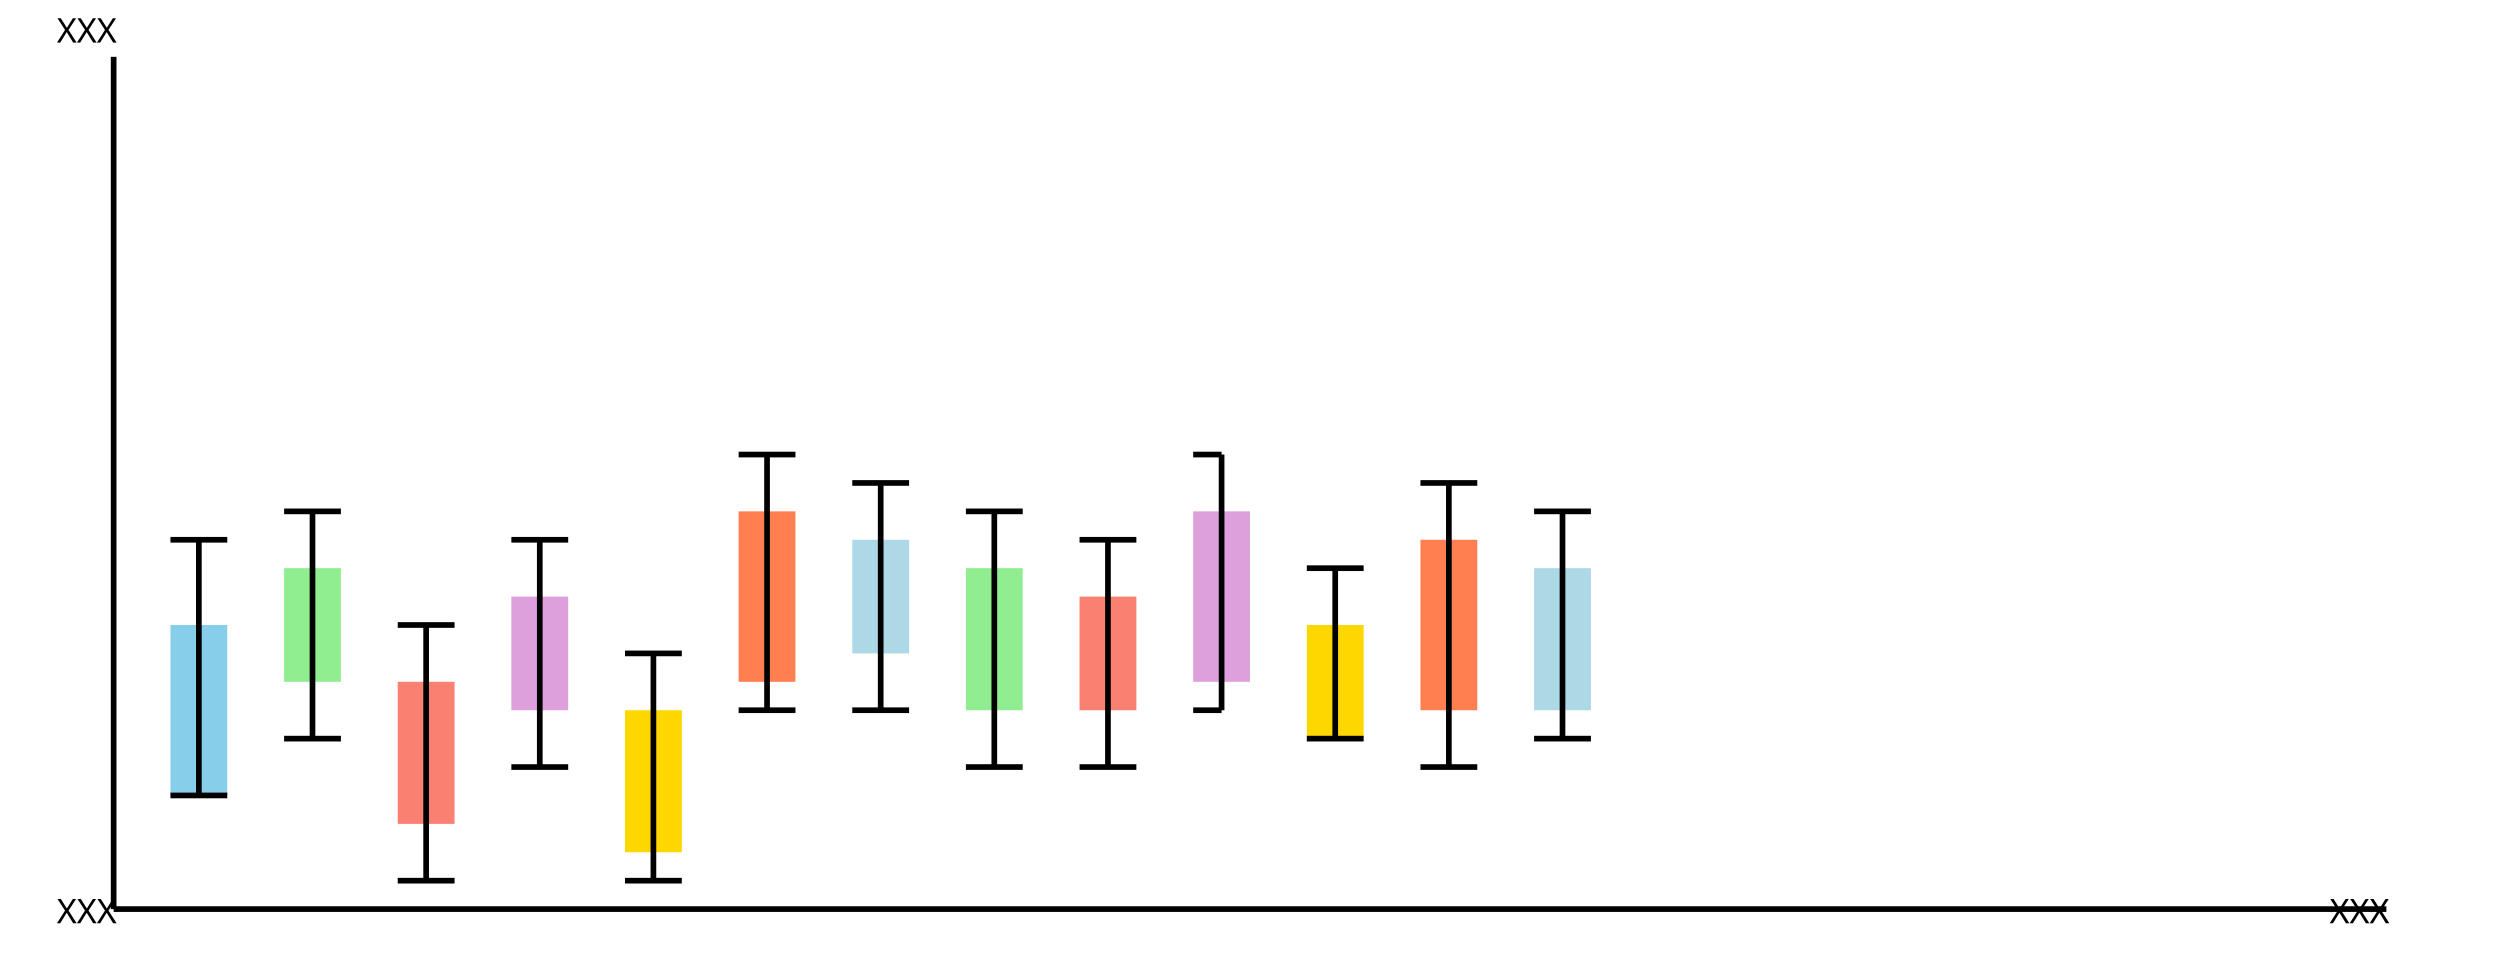
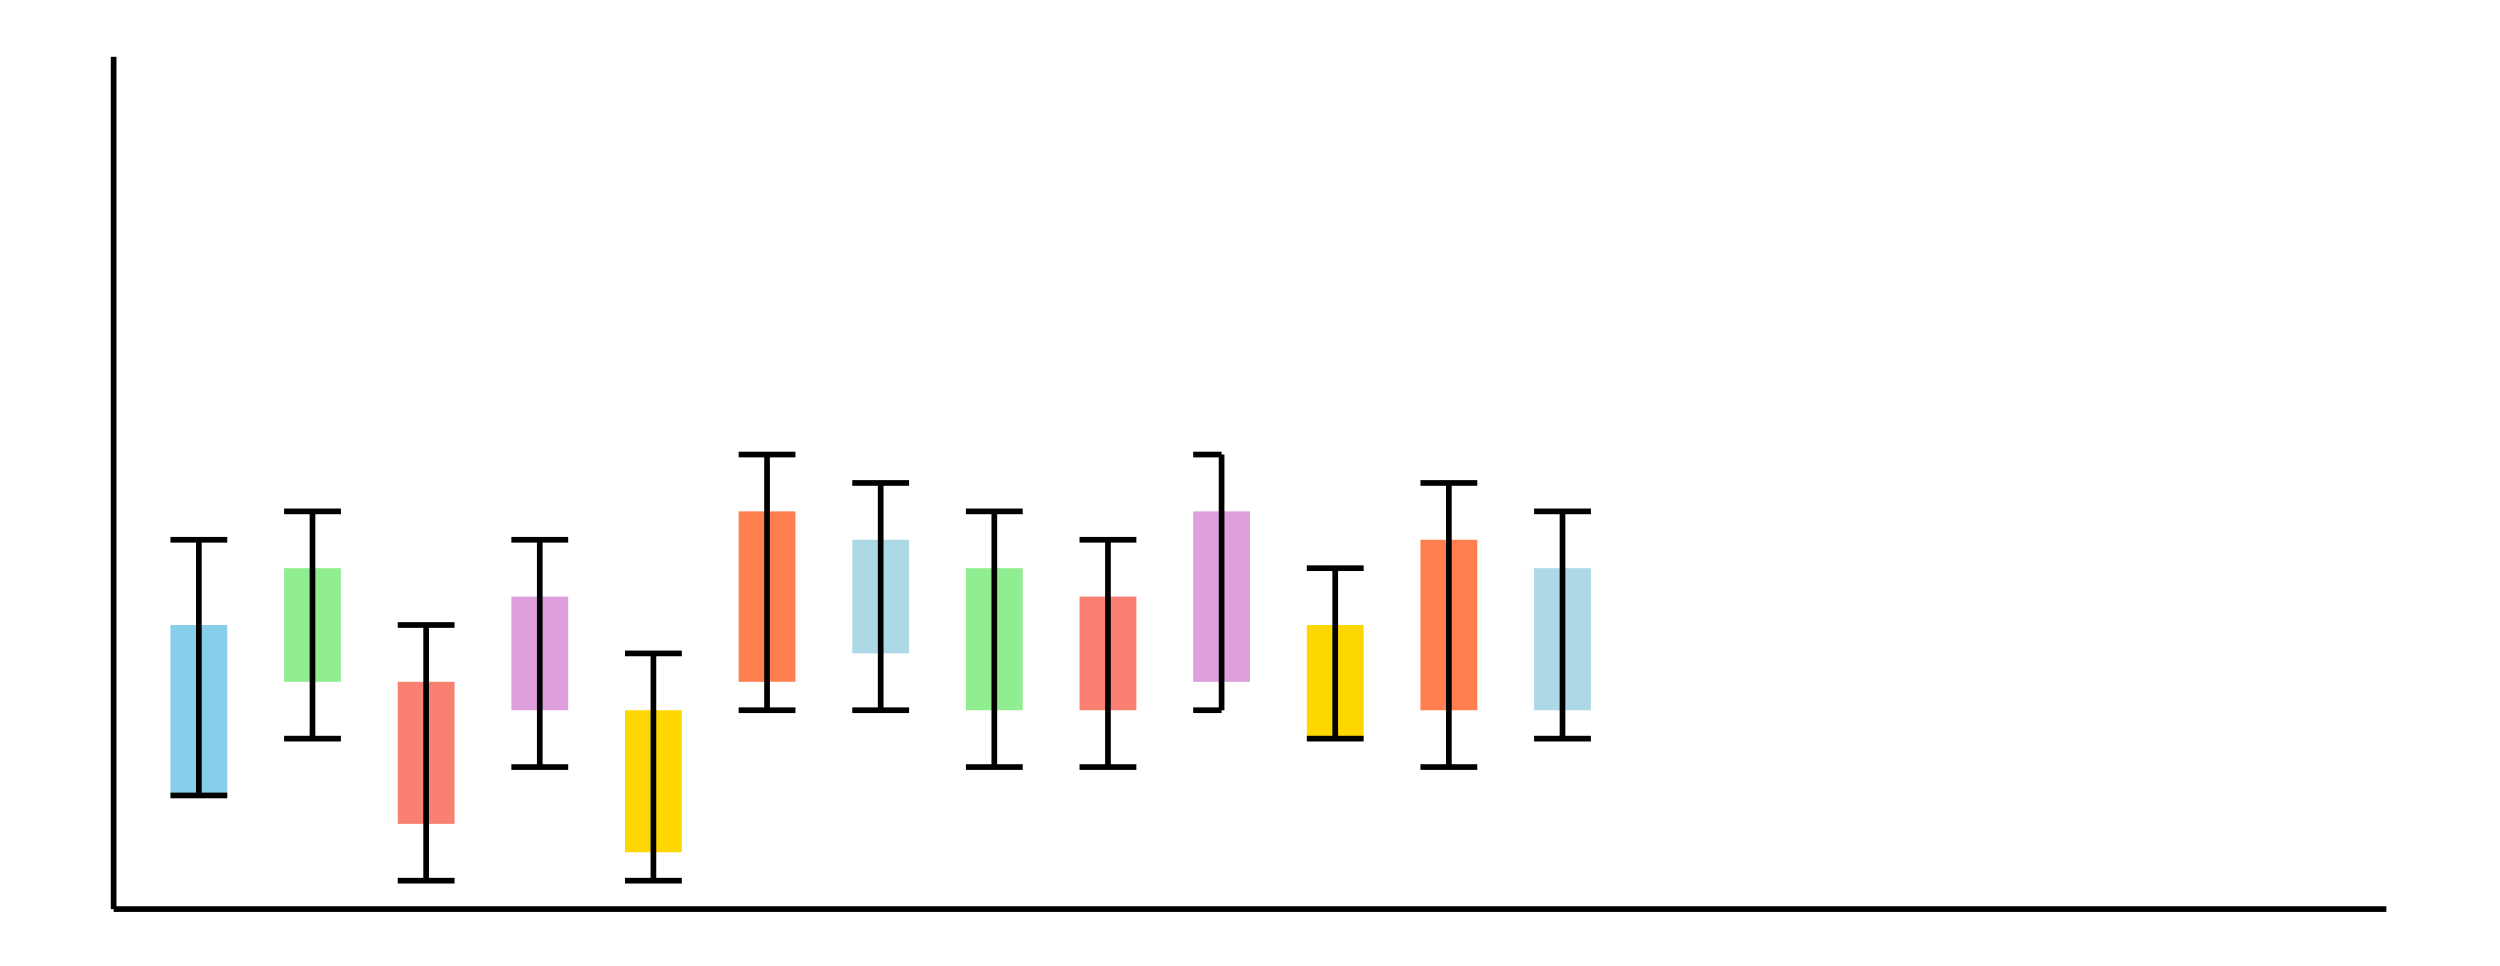
<svg xmlns="http://www.w3.org/2000/svg" width="880" height="340" viewBox="-440,-170,880,340" style="max-width: 100%; height: auto; font: 10px sans-serif;">
  <line x1="-400" y1="150" x2="400" y2="150" stroke="black" stroke-width="2" id="line_40" />
  <line x1="-400" y1="150" x2="-400" y2="-150" stroke="black" stroke-width="2" id="line_39" />
  <rect x="-380" y="50" width="20" height="60" fill="skyblue" id="rect_12" />
  <line x1="-370" y1="20" x2="-370" y2="110" stroke="black" stroke-width="2" id="line_38" />
  <line x1="-380" y1="20" x2="-360" y2="20" stroke="black" stroke-width="2" id="line_37" />
  <line x1="-380" y1="110" x2="-360" y2="110" stroke="black" stroke-width="2" id="line_36" />
  <rect x="-340" y="30" width="20" height="40" fill="lightgreen" id="rect_11" />
  <line x1="-330" y1="10" x2="-330" y2="90" stroke="black" stroke-width="2" id="line_35" />
  <line x1="-340" y1="10" x2="-320" y2="10" stroke="black" stroke-width="2" id="line_34" />
  <line x1="-340" y1="90" x2="-320" y2="90" stroke="black" stroke-width="2" id="line_33" />
  <rect x="-300" y="70" width="20" height="50" fill="salmon" id="rect_10" />
  <line x1="-290" y1="50" x2="-290" y2="140" stroke="black" stroke-width="2" id="line_32" />
  <line x1="-300" y1="50" x2="-280" y2="50" stroke="black" stroke-width="2" id="line_31" />
  <line x1="-300" y1="140" x2="-280" y2="140" stroke="black" stroke-width="2" id="line_30" />
  <rect x="-260" y="40" width="20" height="40" fill="plum" id="rect_9" />
  <line x1="-250" y1="20" x2="-250" y2="100" stroke="black" stroke-width="2" id="line_29" />
  <line x1="-260" y1="20" x2="-240" y2="20" stroke="black" stroke-width="2" id="line_28" />
  <line x1="-260" y1="100" x2="-240" y2="100" stroke="black" stroke-width="2" id="line_27" />
  <rect x="-220" y="80" width="20" height="50" fill="gold" id="rect_8" />
  <line x1="-210" y1="60" x2="-210" y2="140" stroke="black" stroke-width="2" id="line_26" />
  <line x1="-220" y1="60" x2="-200" y2="60" stroke="black" stroke-width="2" id="line_25" />
  <line x1="-220" y1="140" x2="-200" y2="140" stroke="black" stroke-width="2" id="line_24" />
  <rect x="-180" y="10" width="20" height="60" fill="coral" id="rect_7" />
  <line x1="-170" y1="-10" x2="-170" y2="80" stroke="black" stroke-width="2" id="line_23" />
  <line x1="-180" y1="-10" x2="-160" y2="-10" stroke="black" stroke-width="2" id="line_22" />
  <line x1="-180" y1="80" x2="-160" y2="80" stroke="black" stroke-width="2" id="line_21" />
  <rect x="-140" y="20" width="20" height="40" fill="lightblue" id="rect_6" />
  <line x1="-130" y1="0" x2="-130" y2="80" stroke="black" stroke-width="2" id="line_20" />
  <line x1="-140" y1="0" x2="-120" y2="0" stroke="black" stroke-width="2" id="line_19" />
  <line x1="-140" y1="80" x2="-120" y2="80" stroke="black" stroke-width="2" id="line_18" />
  <rect x="-100" y="30" width="20" height="50" fill="lightgreen" id="rect_5" />
  <line x1="-90" y1="10" x2="-90" y2="100" stroke="black" stroke-width="2" id="line_17" />
  <line x1="-100" y1="10" x2="-80" y2="10" stroke="black" stroke-width="2" id="line_16" />
  <line x1="-100" y1="100" x2="-80" y2="100" stroke="black" stroke-width="2" id="line_15" />
  <rect x="-60" y="40" width="20" height="40" fill="salmon" id="rect_4" />
  <line x1="-50" y1="20" x2="-50" y2="100" stroke="black" stroke-width="2" id="line_14" />
  <line x1="-60" y1="20" x2="-40" y2="20" stroke="black" stroke-width="2" id="line_13" />
  <line x1="-60" y1="100" x2="-40" y2="100" stroke="black" stroke-width="2" id="line_12" />
  <rect x="-20" y="10" width="20" height="60" fill="plum" id="rect_3" />
  <line x1="-10" y1="-10" x2="-10" y2="80" stroke="black" stroke-width="2" id="line_11" />
  <line x1="-20" y1="-10" x2="-10" y2="-10" stroke="black" stroke-width="2" id="line_10" />
  <line x1="-20" y1="80" x2="-10" y2="80" stroke="black" stroke-width="2" id="line_9" />
  <rect x="20" y="50" width="20" height="40" fill="gold" id="rect_2" />
  <line x1="30" y1="30" x2="30" y2="90" stroke="black" stroke-width="2" id="line_8" />
  <line x1="20" y1="30" x2="40" y2="30" stroke="black" stroke-width="2" id="line_7" />
  <line x1="20" y1="90" x2="40" y2="90" stroke="black" stroke-width="2" id="line_6" />
  <rect x="60" y="20" width="20" height="60" fill="coral" id="rect_1" />
  <line x1="70" y1="0" x2="70" y2="100" stroke="black" stroke-width="2" id="line_5" />
  <line x1="60" y1="0" x2="80" y2="0" stroke="black" stroke-width="2" id="line_4" />
  <line x1="60" y1="100" x2="80" y2="100" stroke="black" stroke-width="2" id="line_3" />
  <rect x="100" y="30" width="20" height="50" fill="lightblue" id="rect" />
  <line x1="110" y1="10" x2="110" y2="90" stroke="black" stroke-width="2" id="line_2" />
  <line x1="100" y1="10" x2="120" y2="10" stroke="black" stroke-width="2" id="line_1" />
  <line x1="100" y1="90" x2="120" y2="90" stroke="black" stroke-width="2" id="line" />
-   <text x="-420" y="155" font-family="sans-serif" font-size="12px" id="text_2">XXX</text>
-   <text x="380" y="155" font-family="sans-serif" font-size="12px" id="text_1">XXX</text>
-   <text x="-420" y="-155" font-family="sans-serif" font-size="12px" id="text">XXX</text>
</svg>
